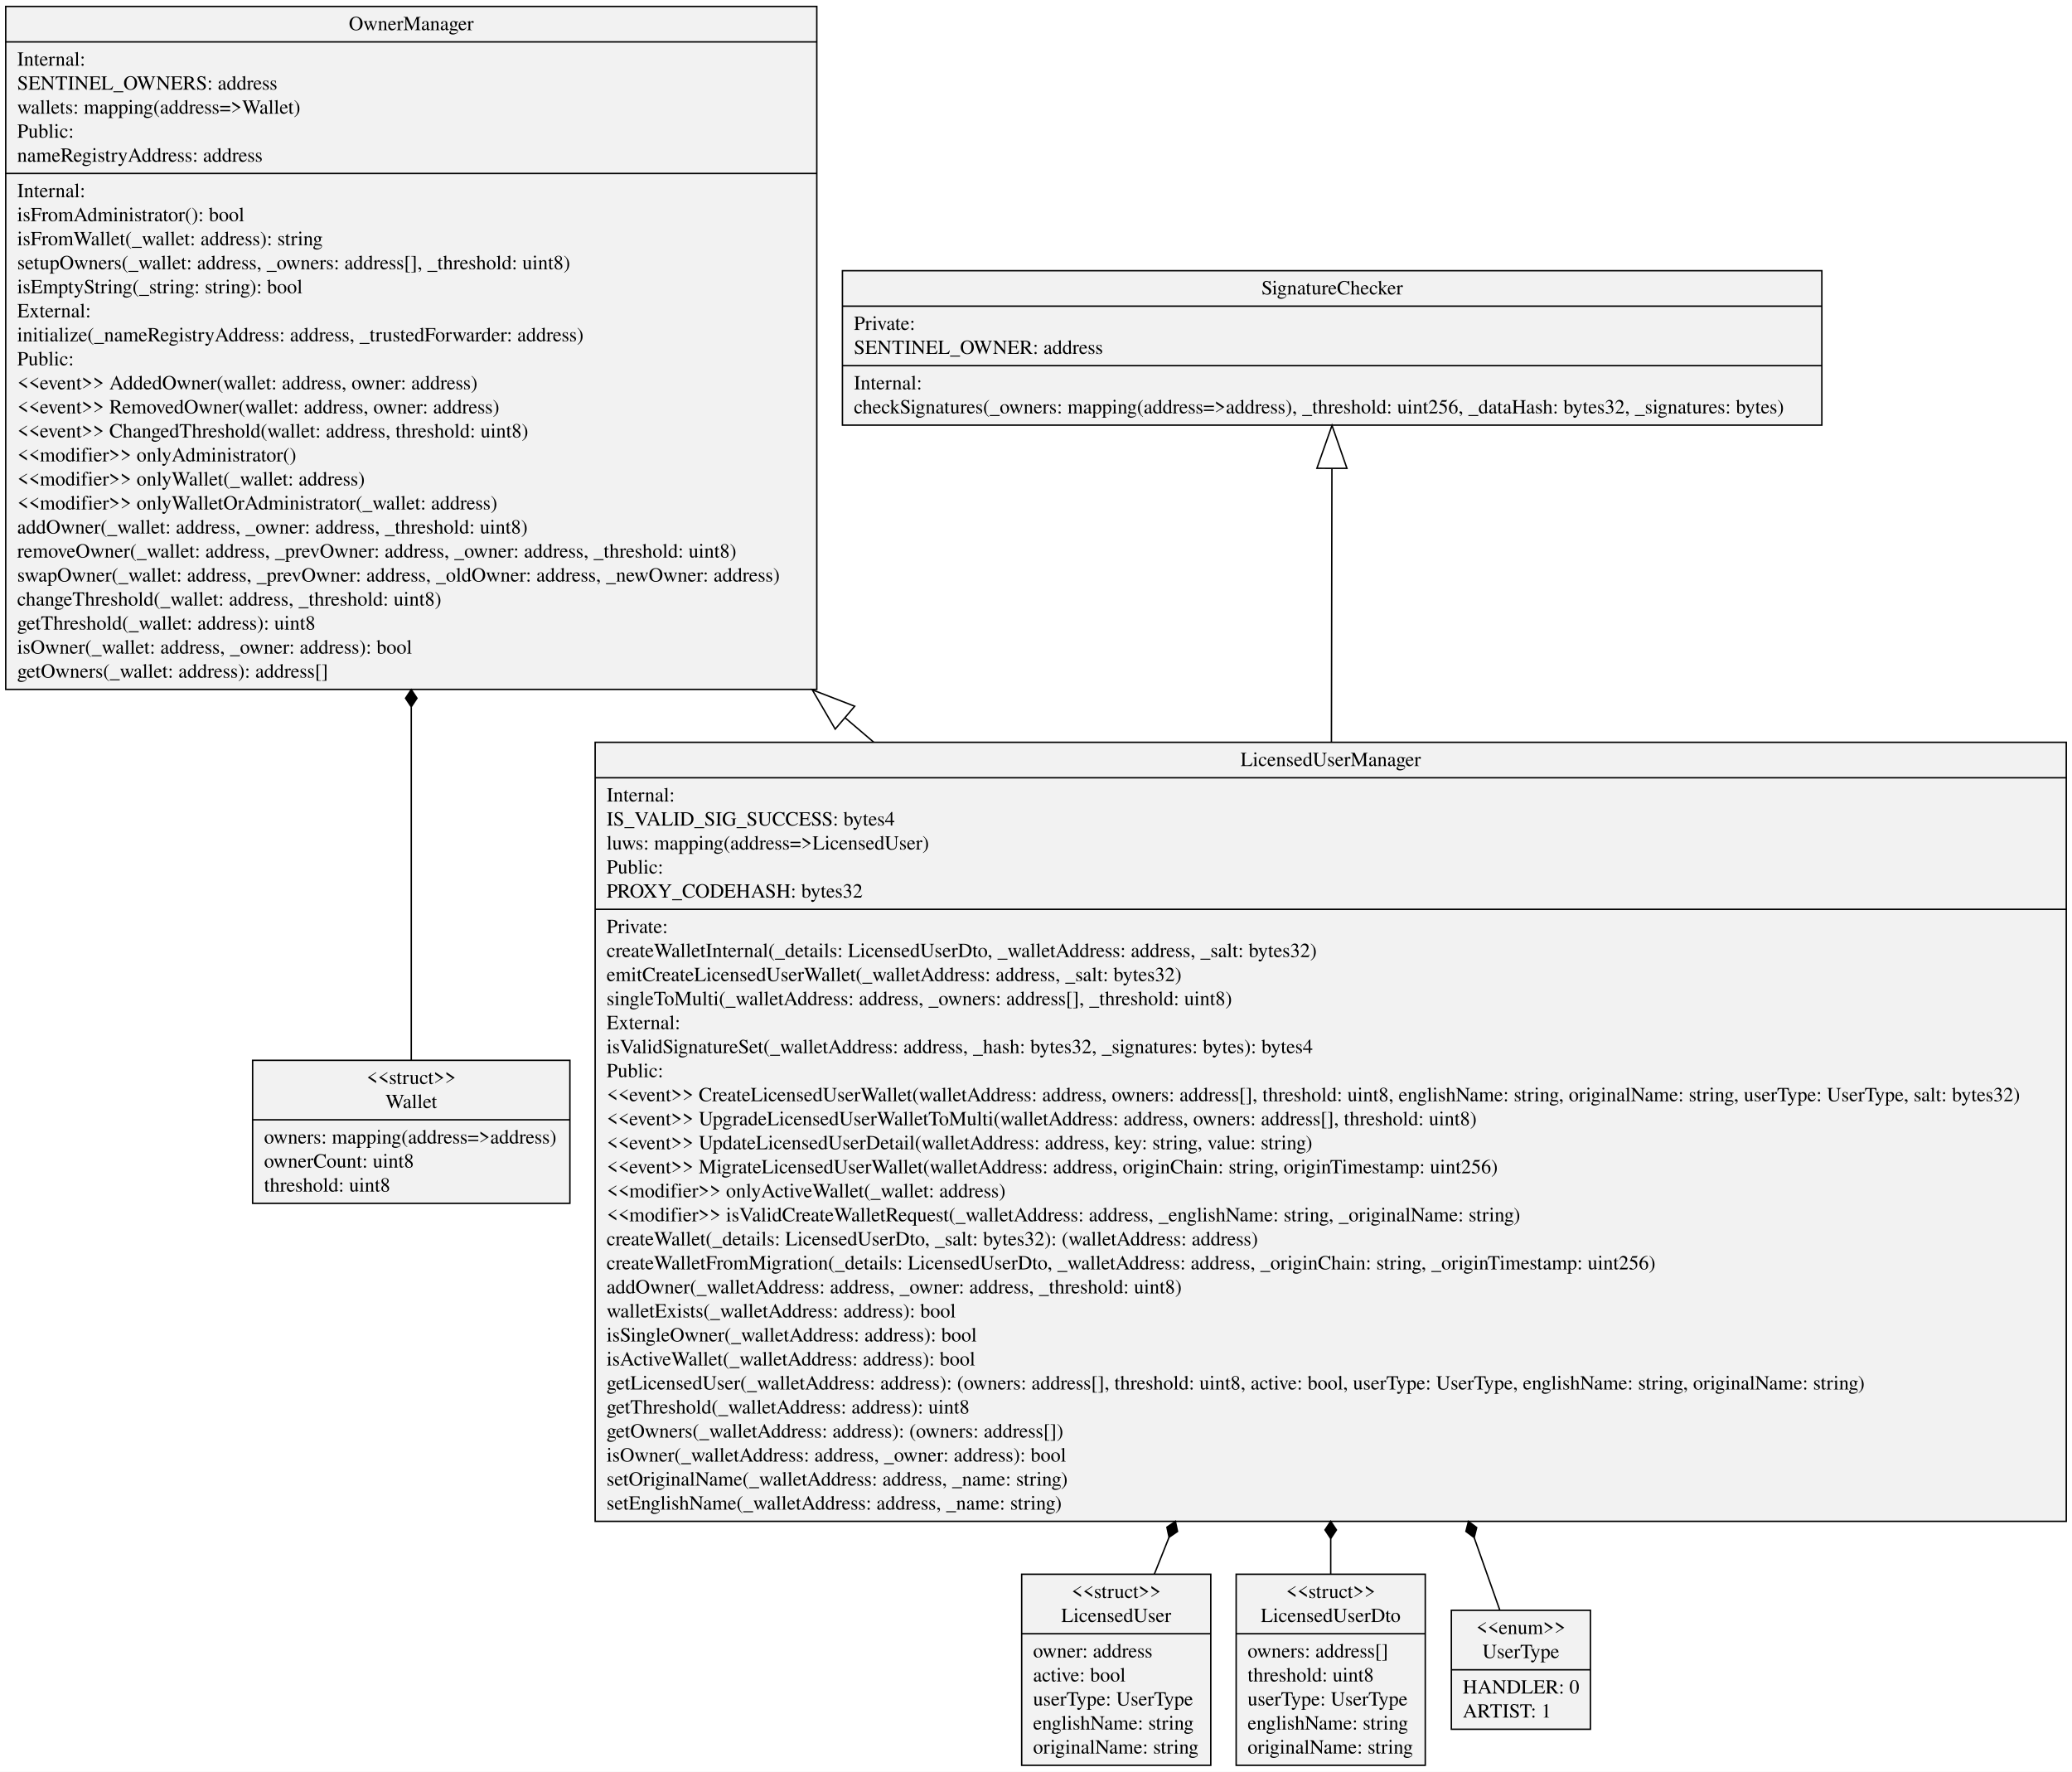
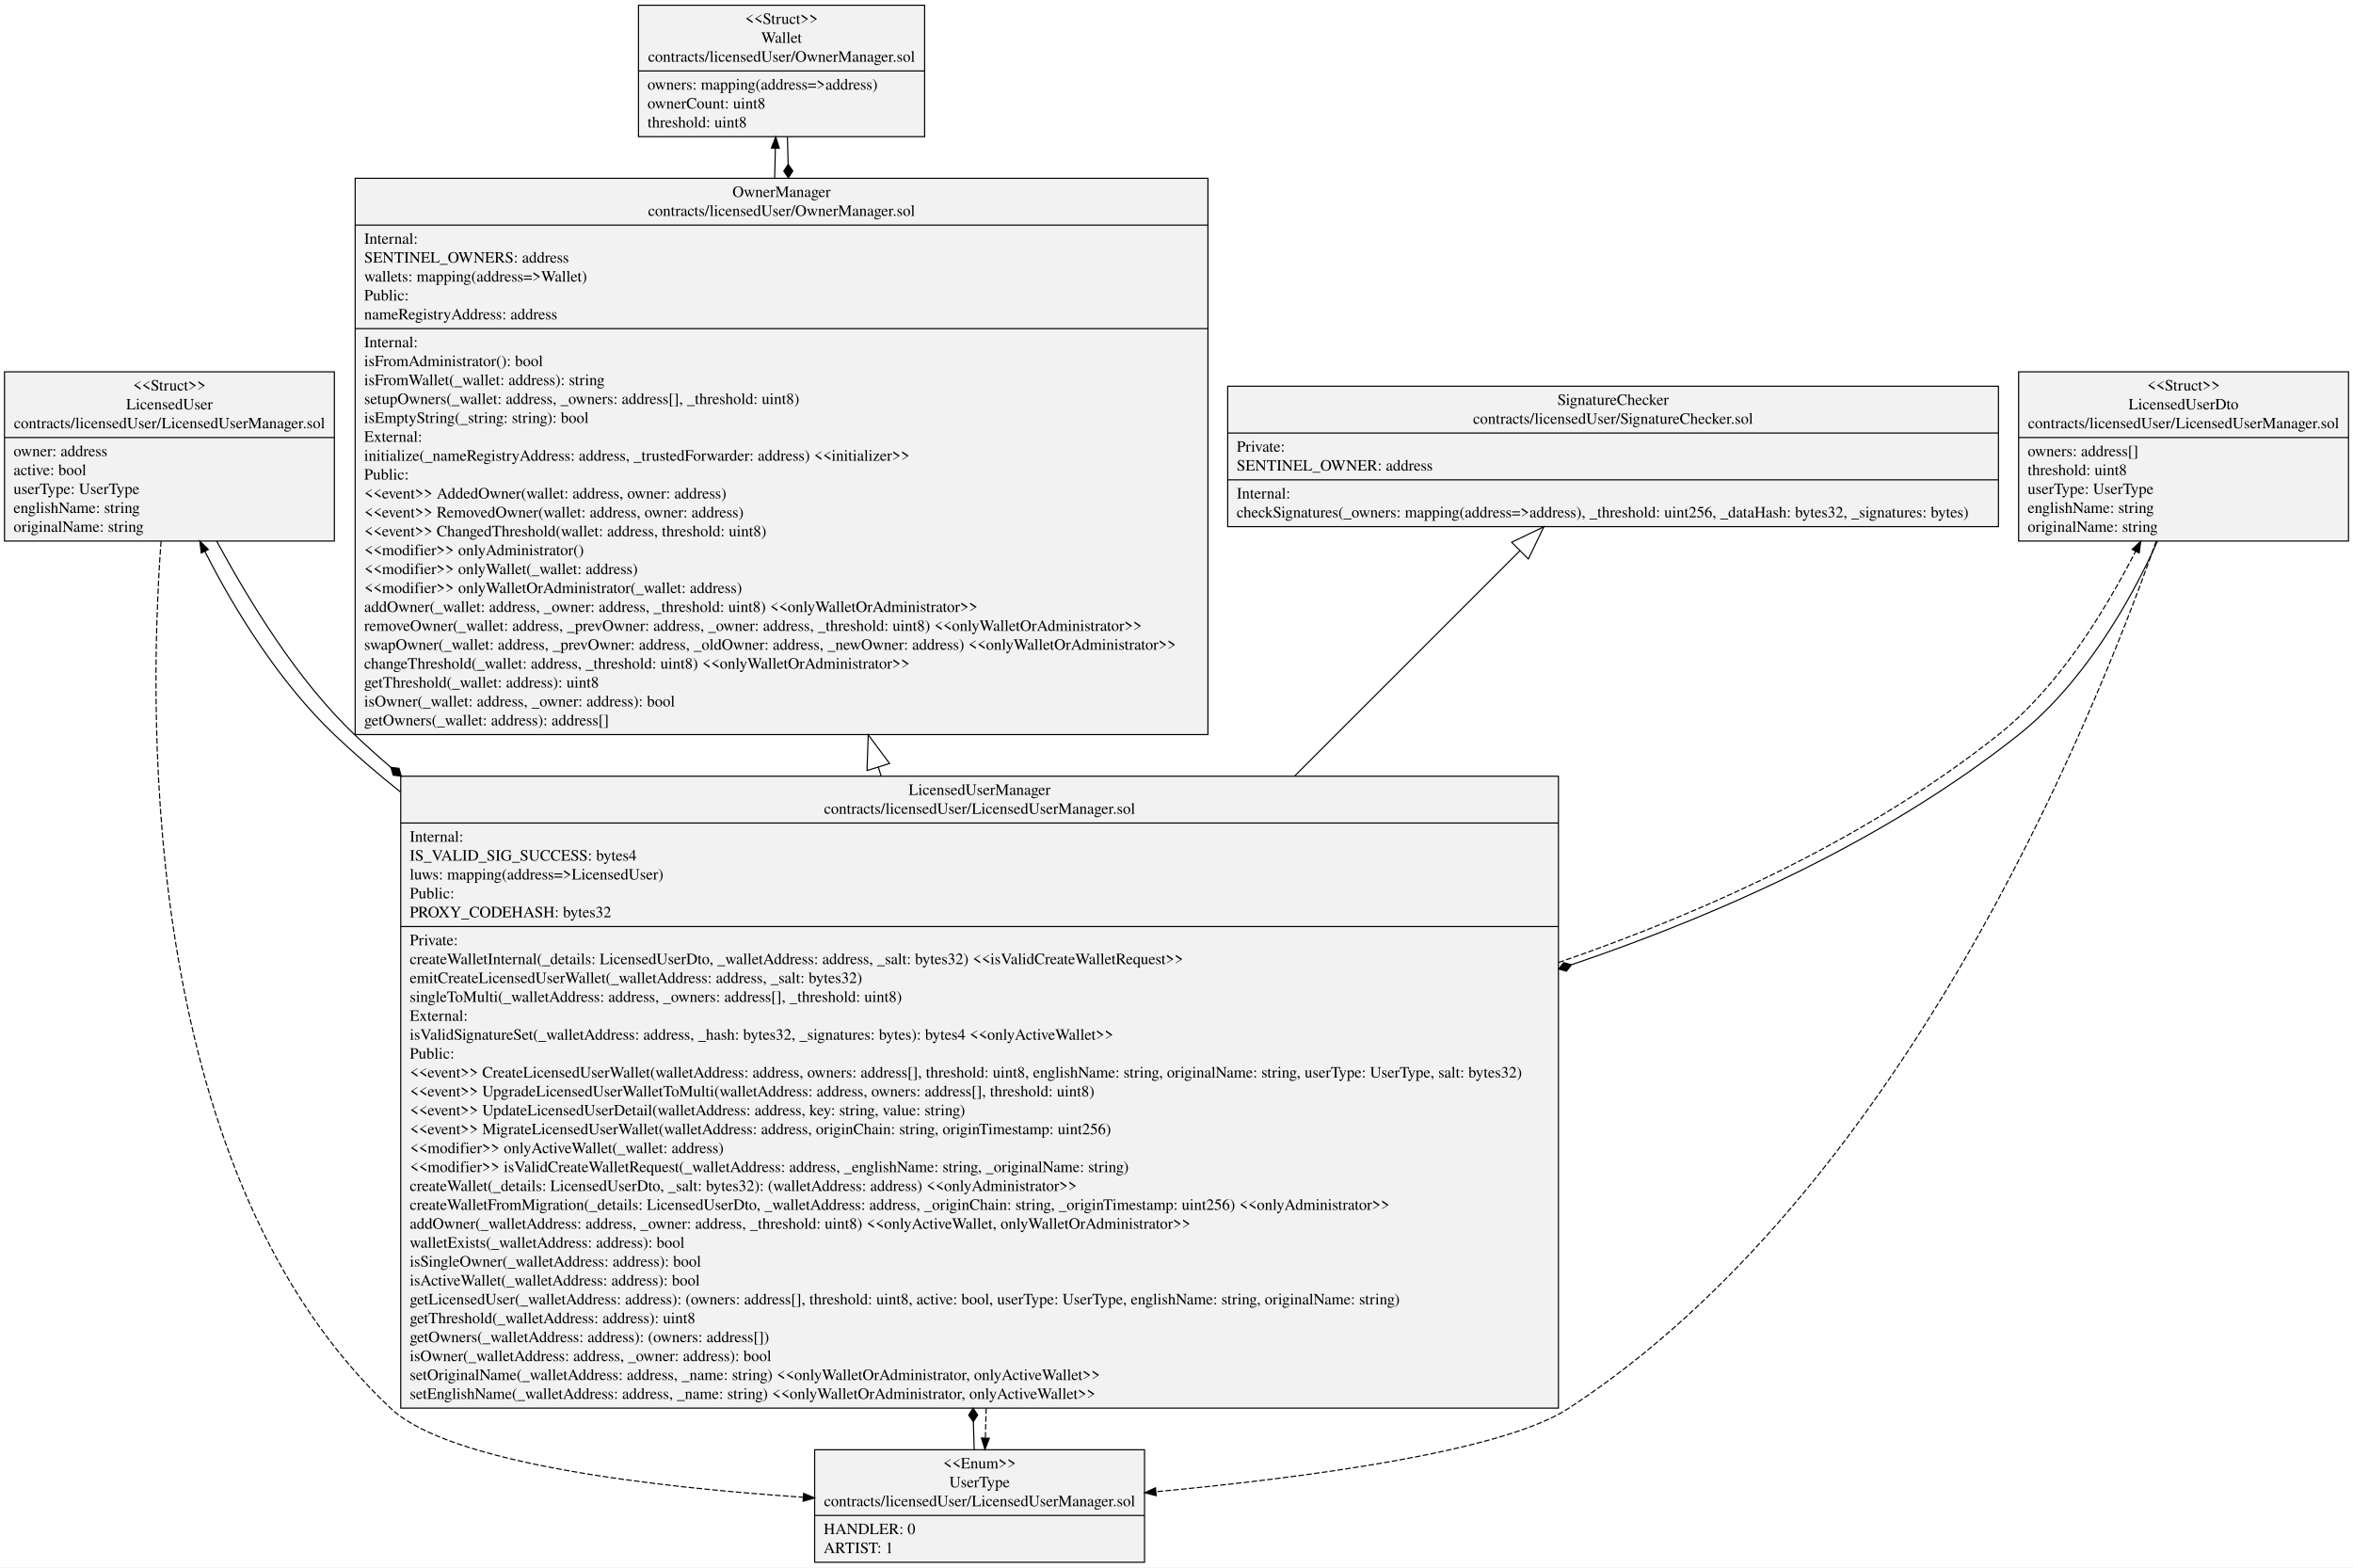
- <svg xmlns="http://www.w3.org/2000/svg" width="1449pt" height="1239pt" viewBox="0.00 0.00 1449.01 1239.00">
-   <g id="graph0" class="graph" transform="scale(1 1) rotate(0) translate(4 1235)">
-     <polygon fill="#ffffff" stroke="transparent" points="-4,4 -4,-1235 1445.011,-1235 1445.011,4 -4,4" />
+ <svg xmlns="http://www.w3.org/2000/svg" width="2091pt" height="1393pt" viewBox="0.00 0.00 2091.17 1392.80">
+   <g id="graph0" class="graph" transform="scale(1 1) rotate(0) translate(4 1388.8)">
+     <polygon fill="white" stroke="transparent" points="-4,4 -4,-1388.8 2087.17,-1388.8 2087.17,4 -4,4" />
    <g id="node1" class="node">
-       <polygon fill="#f2f2f2" stroke="#000000" points="412.202,-171.1 412.202,-715.9 1441.011,-715.9 1441.011,-171.1 412.202,-171.1" />
-       <text text-anchor="middle" x="926.607" y="-699.3" font-family="Times,serif" font-size="14.00" fill="#000000">LicensedUserManager</text>
-       <polyline fill="none" stroke="#000000" points="412.202,-691.1 1441.011,-691.1 " />
-       <text text-anchor="start" x="420.202" y="-674.5" font-family="Times,serif" font-size="14.00" fill="#000000">Internal:</text>
-       <text text-anchor="start" x="420.202" y="-657.7" font-family="Times,serif" font-size="14.00" fill="#000000">   IS_VALID_SIG_SUCCESS: bytes4</text>
-       <text text-anchor="start" x="420.202" y="-640.9" font-family="Times,serif" font-size="14.00" fill="#000000">   luws: mapping(address=&gt;LicensedUser)</text>
-       <text text-anchor="start" x="420.202" y="-624.1" font-family="Times,serif" font-size="14.00" fill="#000000">Public:</text>
-       <text text-anchor="start" x="420.202" y="-607.3" font-family="Times,serif" font-size="14.00" fill="#000000">   PROXY_CODEHASH: bytes32</text>
-       <polyline fill="none" stroke="#000000" points="412.202,-599.1 1441.011,-599.1 " />
-       <text text-anchor="start" x="420.202" y="-582.5" font-family="Times,serif" font-size="14.00" fill="#000000">Private:</text>
-       <text text-anchor="start" x="420.202" y="-565.7" font-family="Times,serif" font-size="14.00" fill="#000000">    createWalletInternal(_details: LicensedUserDto, _walletAddress: address, _salt: bytes32)</text>
-       <text text-anchor="start" x="420.202" y="-548.9" font-family="Times,serif" font-size="14.00" fill="#000000">    emitCreateLicensedUserWallet(_walletAddress: address, _salt: bytes32)</text>
-       <text text-anchor="start" x="420.202" y="-532.1" font-family="Times,serif" font-size="14.00" fill="#000000">    singleToMulti(_walletAddress: address, _owners: address[], _threshold: uint8)</text>
-       <text text-anchor="start" x="420.202" y="-515.3" font-family="Times,serif" font-size="14.00" fill="#000000">External:</text>
-       <text text-anchor="start" x="420.202" y="-498.5" font-family="Times,serif" font-size="14.00" fill="#000000">    isValidSignatureSet(_walletAddress: address, _hash: bytes32, _signatures: bytes): bytes4</text>
-       <text text-anchor="start" x="420.202" y="-481.7" font-family="Times,serif" font-size="14.00" fill="#000000">Public:</text>
-       <text text-anchor="start" x="420.202" y="-464.9" font-family="Times,serif" font-size="14.00" fill="#000000">    &lt;&lt;event&gt;&gt; CreateLicensedUserWallet(walletAddress: address, owners: address[], threshold: uint8, englishName: string, originalName: string, userType: UserType, salt: bytes32)</text>
-       <text text-anchor="start" x="420.202" y="-448.1" font-family="Times,serif" font-size="14.00" fill="#000000">    &lt;&lt;event&gt;&gt; UpgradeLicensedUserWalletToMulti(walletAddress: address, owners: address[], threshold: uint8)</text>
-       <text text-anchor="start" x="420.202" y="-431.3" font-family="Times,serif" font-size="14.00" fill="#000000">    &lt;&lt;event&gt;&gt; UpdateLicensedUserDetail(walletAddress: address, key: string, value: string)</text>
-       <text text-anchor="start" x="420.202" y="-414.5" font-family="Times,serif" font-size="14.00" fill="#000000">    &lt;&lt;event&gt;&gt; MigrateLicensedUserWallet(walletAddress: address, originChain: string, originTimestamp: uint256)</text>
-       <text text-anchor="start" x="420.202" y="-397.7" font-family="Times,serif" font-size="14.00" fill="#000000">    &lt;&lt;modifier&gt;&gt; onlyActiveWallet(_wallet: address)</text>
-       <text text-anchor="start" x="420.202" y="-380.9" font-family="Times,serif" font-size="14.00" fill="#000000">    &lt;&lt;modifier&gt;&gt; isValidCreateWalletRequest(_walletAddress: address, _englishName: string, _originalName: string)</text>
-       <text text-anchor="start" x="420.202" y="-364.1" font-family="Times,serif" font-size="14.00" fill="#000000">    createWallet(_details: LicensedUserDto, _salt: bytes32): (walletAddress: address)</text>
-       <text text-anchor="start" x="420.202" y="-347.3" font-family="Times,serif" font-size="14.00" fill="#000000">    createWalletFromMigration(_details: LicensedUserDto, _walletAddress: address, _originChain: string, _originTimestamp: uint256)</text>
-       <text text-anchor="start" x="420.202" y="-330.5" font-family="Times,serif" font-size="14.00" fill="#000000">    addOwner(_walletAddress: address, _owner: address, _threshold: uint8)</text>
-       <text text-anchor="start" x="420.202" y="-313.7" font-family="Times,serif" font-size="14.00" fill="#000000">    walletExists(_walletAddress: address): bool</text>
-       <text text-anchor="start" x="420.202" y="-296.9" font-family="Times,serif" font-size="14.00" fill="#000000">    isSingleOwner(_walletAddress: address): bool</text>
-       <text text-anchor="start" x="420.202" y="-280.1" font-family="Times,serif" font-size="14.00" fill="#000000">    isActiveWallet(_walletAddress: address): bool</text>
-       <text text-anchor="start" x="420.202" y="-263.3" font-family="Times,serif" font-size="14.00" fill="#000000">    getLicensedUser(_walletAddress: address): (owners: address[], threshold: uint8, active: bool, userType: UserType, englishName: string, originalName: string)</text>
-       <text text-anchor="start" x="420.202" y="-246.5" font-family="Times,serif" font-size="14.00" fill="#000000">    getThreshold(_walletAddress: address): uint8</text>
-       <text text-anchor="start" x="420.202" y="-229.7" font-family="Times,serif" font-size="14.00" fill="#000000">    getOwners(_walletAddress: address): (owners: address[])</text>
-       <text text-anchor="start" x="420.202" y="-212.9" font-family="Times,serif" font-size="14.00" fill="#000000">    isOwner(_walletAddress: address, _owner: address): bool</text>
-       <text text-anchor="start" x="420.202" y="-196.1" font-family="Times,serif" font-size="14.00" fill="#000000">    setOriginalName(_walletAddress: address, _name: string)</text>
-       <text text-anchor="start" x="420.202" y="-179.3" font-family="Times,serif" font-size="14.00" fill="#000000">    setEnglishName(_walletAddress: address, _name: string)</text>
+       <polygon fill="#f2f2f2" stroke="black" points="720,-0.5 720,-100.5 1013.17,-100.5 1013.17,-0.5 720,-0.5" />
+       <text text-anchor="middle" x="866.58" y="-83.9" font-family="Times,serif" font-size="14.00">&lt;&lt;Enum&gt;&gt;</text>
+       <text text-anchor="middle" x="866.58" y="-67.1" font-family="Times,serif" font-size="14.00">UserType</text>
+       <text text-anchor="middle" x="866.58" y="-50.3" font-family="Times,serif" font-size="14.00">contracts/licensedUser/LicensedUserManager.sol</text>
+       <polyline fill="none" stroke="black" points="720,-42.1 1013.17,-42.1 " />
+       <text text-anchor="start" x="728" y="-25.5" font-family="Times,serif" font-size="14.00">HANDLER: 0</text>
+       <text text-anchor="start" x="728" y="-8.7" font-family="Times,serif" font-size="14.00">ARTIST: 1</text>
+     </g>
+     <g id="node4" class="node">
+       <polygon fill="#f2f2f2" stroke="black" points="352.15,-137.5 352.15,-699.1 1381.02,-699.1 1381.02,-137.5 352.15,-137.5" />
+       <text text-anchor="middle" x="866.58" y="-682.5" font-family="Times,serif" font-size="14.00">LicensedUserManager</text>
+       <text text-anchor="middle" x="866.58" y="-665.7" font-family="Times,serif" font-size="14.00">contracts/licensedUser/LicensedUserManager.sol</text>
+       <polyline fill="none" stroke="black" points="352.15,-657.5 1381.02,-657.5 " />
+       <text text-anchor="start" x="360.15" y="-640.9" font-family="Times,serif" font-size="14.00">Internal:</text>
+       <text text-anchor="start" x="360.15" y="-624.1" font-family="Times,serif" font-size="14.00">   IS_VALID_SIG_SUCCESS: bytes4</text>
+       <text text-anchor="start" x="360.15" y="-607.3" font-family="Times,serif" font-size="14.00">   luws: mapping(address=&gt;LicensedUser)</text>
+       <text text-anchor="start" x="360.15" y="-590.5" font-family="Times,serif" font-size="14.00">Public:</text>
+       <text text-anchor="start" x="360.15" y="-573.7" font-family="Times,serif" font-size="14.00">   PROXY_CODEHASH: bytes32</text>
+       <polyline fill="none" stroke="black" points="352.15,-565.5 1381.02,-565.5 " />
+       <text text-anchor="start" x="360.15" y="-548.9" font-family="Times,serif" font-size="14.00">Private:</text>
+       <text text-anchor="start" x="360.15" y="-532.1" font-family="Times,serif" font-size="14.00">    createWalletInternal(_details: LicensedUserDto, _walletAddress: address, _salt: bytes32) &lt;&lt;isValidCreateWalletRequest&gt;&gt;</text>
+       <text text-anchor="start" x="360.15" y="-515.3" font-family="Times,serif" font-size="14.00">    emitCreateLicensedUserWallet(_walletAddress: address, _salt: bytes32)</text>
+       <text text-anchor="start" x="360.15" y="-498.5" font-family="Times,serif" font-size="14.00">    singleToMulti(_walletAddress: address, _owners: address[], _threshold: uint8)</text>
+       <text text-anchor="start" x="360.15" y="-481.7" font-family="Times,serif" font-size="14.00">External:</text>
+       <text text-anchor="start" x="360.15" y="-464.9" font-family="Times,serif" font-size="14.00">    isValidSignatureSet(_walletAddress: address, _hash: bytes32, _signatures: bytes): bytes4 &lt;&lt;onlyActiveWallet&gt;&gt;</text>
+       <text text-anchor="start" x="360.15" y="-448.1" font-family="Times,serif" font-size="14.00">Public:</text>
+       <text text-anchor="start" x="360.15" y="-431.3" font-family="Times,serif" font-size="14.00">    &lt;&lt;event&gt;&gt; CreateLicensedUserWallet(walletAddress: address, owners: address[], threshold: uint8, englishName: string, originalName: string, userType: UserType, salt: bytes32)</text>
+       <text text-anchor="start" x="360.15" y="-414.5" font-family="Times,serif" font-size="14.00">    &lt;&lt;event&gt;&gt; UpgradeLicensedUserWalletToMulti(walletAddress: address, owners: address[], threshold: uint8)</text>
+       <text text-anchor="start" x="360.15" y="-397.7" font-family="Times,serif" font-size="14.00">    &lt;&lt;event&gt;&gt; UpdateLicensedUserDetail(walletAddress: address, key: string, value: string)</text>
+       <text text-anchor="start" x="360.15" y="-380.9" font-family="Times,serif" font-size="14.00">    &lt;&lt;event&gt;&gt; MigrateLicensedUserWallet(walletAddress: address, originChain: string, originTimestamp: uint256)</text>
+       <text text-anchor="start" x="360.15" y="-364.1" font-family="Times,serif" font-size="14.00">    &lt;&lt;modifier&gt;&gt; onlyActiveWallet(_wallet: address)</text>
+       <text text-anchor="start" x="360.15" y="-347.3" font-family="Times,serif" font-size="14.00">    &lt;&lt;modifier&gt;&gt; isValidCreateWalletRequest(_walletAddress: address, _englishName: string, _originalName: string)</text>
+       <text text-anchor="start" x="360.15" y="-330.5" font-family="Times,serif" font-size="14.00">    createWallet(_details: LicensedUserDto, _salt: bytes32): (walletAddress: address) &lt;&lt;onlyAdministrator&gt;&gt;</text>
+       <text text-anchor="start" x="360.15" y="-313.7" font-family="Times,serif" font-size="14.00">    createWalletFromMigration(_details: LicensedUserDto, _walletAddress: address, _originChain: string, _originTimestamp: uint256) &lt;&lt;onlyAdministrator&gt;&gt;</text>
+       <text text-anchor="start" x="360.15" y="-296.9" font-family="Times,serif" font-size="14.00">    addOwner(_walletAddress: address, _owner: address, _threshold: uint8) &lt;&lt;onlyActiveWallet, onlyWalletOrAdministrator&gt;&gt;</text>
+       <text text-anchor="start" x="360.15" y="-280.1" font-family="Times,serif" font-size="14.00">    walletExists(_walletAddress: address): bool</text>
+       <text text-anchor="start" x="360.15" y="-263.3" font-family="Times,serif" font-size="14.00">    isSingleOwner(_walletAddress: address): bool</text>
+       <text text-anchor="start" x="360.15" y="-246.5" font-family="Times,serif" font-size="14.00">    isActiveWallet(_walletAddress: address): bool</text>
+       <text text-anchor="start" x="360.15" y="-229.7" font-family="Times,serif" font-size="14.00">    getLicensedUser(_walletAddress: address): (owners: address[], threshold: uint8, active: bool, userType: UserType, englishName: string, originalName: string)</text>
+       <text text-anchor="start" x="360.15" y="-212.9" font-family="Times,serif" font-size="14.00">    getThreshold(_walletAddress: address): uint8</text>
+       <text text-anchor="start" x="360.15" y="-196.1" font-family="Times,serif" font-size="14.00">    getOwners(_walletAddress: address): (owners: address[])</text>
+       <text text-anchor="start" x="360.15" y="-179.3" font-family="Times,serif" font-size="14.00">    isOwner(_walletAddress: address, _owner: address): bool</text>
+       <text text-anchor="start" x="360.15" y="-162.5" font-family="Times,serif" font-size="14.00">    setOriginalName(_walletAddress: address, _name: string) &lt;&lt;onlyWalletOrAdministrator, onlyActiveWallet&gt;&gt;</text>
+       <text text-anchor="start" x="360.15" y="-145.7" font-family="Times,serif" font-size="14.00">    setEnglishName(_walletAddress: address, _name: string) &lt;&lt;onlyWalletOrAdministrator, onlyActiveWallet&gt;&gt;</text>
+     </g>
+     <g id="edge3" class="edge">
+       <path fill="none" stroke="black" d="M861.8,-100.83C861.52,-108.34 861.27,-116.51 861.04,-125.2" />
+       <polygon fill="black" stroke="black" points="861.04,-125.35 864.9,-131.44 860.76,-137.35 856.9,-131.26 861.04,-125.35" />
+     </g>
+     <g id="node2" class="node">
+       <polygon fill="#f2f2f2" stroke="black" points="0,-908.1 0,-1058.5 293.17,-1058.5 293.17,-908.1 0,-908.1" />
+       <text text-anchor="middle" x="146.58" y="-1041.9" font-family="Times,serif" font-size="14.00">&lt;&lt;Struct&gt;&gt;</text>
+       <text text-anchor="middle" x="146.58" y="-1025.1" font-family="Times,serif" font-size="14.00">LicensedUser</text>
+       <text text-anchor="middle" x="146.58" y="-1008.3" font-family="Times,serif" font-size="14.00">contracts/licensedUser/LicensedUserManager.sol</text>
+       <polyline fill="none" stroke="black" points="0,-1000.1 293.17,-1000.1 " />
+       <text text-anchor="start" x="8" y="-983.5" font-family="Times,serif" font-size="14.00">owner: address</text>
+       <text text-anchor="start" x="8" y="-966.7" font-family="Times,serif" font-size="14.00">active: bool</text>
+       <text text-anchor="start" x="8" y="-949.9" font-family="Times,serif" font-size="14.00">userType: UserType</text>
+       <text text-anchor="start" x="8" y="-933.1" font-family="Times,serif" font-size="14.00">englishName: string</text>
+       <text text-anchor="start" x="8" y="-916.3" font-family="Times,serif" font-size="14.00">originalName: string</text>
+     </g>
+     <g id="edge1" class="edge">
+       <path fill="none" stroke="black" stroke-dasharray="5,2" d="M139.12,-907.89C127.04,-742.49 123.61,-342.73 343.58,-137 395.54,-88.41 575.54,-67.33 709.95,-58.25" />
+       <polygon fill="black" stroke="black" points="710.21,-61.74 719.96,-57.59 709.75,-54.75 710.21,-61.74" />
+     </g>
+     <g id="edge4" class="edge">
+       <path fill="none" stroke="black" d="M188.55,-908.01C217.39,-855.11 259.56,-784.95 311.58,-735.6 321.85,-725.87 332.46,-716.33 343.37,-706.98" />
+       <polygon fill="black" stroke="black" points="343.44,-706.92 345.44,-700 352.61,-699.18 350.61,-706.11 343.44,-706.92" />
+     </g>
+     <g id="node3" class="node">
+       <polygon fill="#f2f2f2" stroke="black" points="1790,-908.1 1790,-1058.5 2083.17,-1058.5 2083.17,-908.1 1790,-908.1" />
+       <text text-anchor="middle" x="1936.58" y="-1041.9" font-family="Times,serif" font-size="14.00">&lt;&lt;Struct&gt;&gt;</text>
+       <text text-anchor="middle" x="1936.58" y="-1025.1" font-family="Times,serif" font-size="14.00">LicensedUserDto</text>
+       <text text-anchor="middle" x="1936.58" y="-1008.3" font-family="Times,serif" font-size="14.00">contracts/licensedUser/LicensedUserManager.sol</text>
+       <polyline fill="none" stroke="black" points="1790,-1000.1 2083.17,-1000.1 " />
+       <text text-anchor="start" x="1798" y="-983.5" font-family="Times,serif" font-size="14.00">owners: address[]</text>
+       <text text-anchor="start" x="1798" y="-966.7" font-family="Times,serif" font-size="14.00">threshold: uint8</text>
+       <text text-anchor="start" x="1798" y="-949.9" font-family="Times,serif" font-size="14.00">userType: UserType</text>
+       <text text-anchor="start" x="1798" y="-933.1" font-family="Times,serif" font-size="14.00">englishName: string</text>
+       <text text-anchor="start" x="1798" y="-916.3" font-family="Times,serif" font-size="14.00">originalName: string</text>
+     </g>
+     <g id="edge2" class="edge">
+       <path fill="none" stroke="black" stroke-dasharray="5,2" d="M1912.24,-907.93C1852.89,-739.45 1683.66,-328.46 1389.58,-137 1330.55,-98.56 1155,-75.52 1023.45,-63.2" />
+       <polygon fill="black" stroke="black" points="1023.54,-59.7 1013.26,-62.26 1022.9,-66.67 1023.54,-59.7" />
+     </g>
+     <g id="edge5" class="edge">
+       <path fill="none" stroke="black" d="M1913.37,-907.98C1888.99,-853.31 1846.78,-780.92 1789.58,-735.6 1674.62,-644.51 1531.68,-578.75 1392.9,-531.65" />
+       <polygon fill="black" stroke="black" points="1392.58,-531.54 1385.62,-533.42 1381.2,-527.72 1388.16,-525.84 1392.58,-531.54" />
+     </g>
+     <g id="edge8" class="edge">
+       <path fill="none" stroke="black" stroke-dasharray="5,2" d="M872.41,-137.35C872.21,-128.01 871.98,-119.15 871.72,-110.92" />
+       <polygon fill="black" stroke="black" points="875.22,-110.71 871.37,-100.83 868.22,-110.95 875.22,-110.71" />
+     </g>
+     <g id="edge9" class="edge">
+       <path fill="none" stroke="black" d="M351.97,-685.04C331.59,-701.26 312.01,-718.12 293.58,-735.6 244.51,-782.15 204.2,-847.23 178.13,-898.86" />
+       <polygon fill="black" stroke="black" points="174.9,-897.49 173.59,-908.01 181.17,-900.61 174.9,-897.49" />
+     </g>
+     <g id="edge10" class="edge">
+       <path fill="none" stroke="black" stroke-dasharray="5,2" d="M1381.16,-533.55C1517.5,-580.52 1658.15,-645.73 1771.58,-735.6 1825.65,-778.44 1866.33,-845.47 1893.92,-898.86" />
+       <polygon fill="black" stroke="black" points="1890.91,-900.67 1898.58,-907.98 1897.15,-897.48 1890.91,-900.67" />
+     </g>
+     <g id="node6" class="node">
+       <polygon fill="#f2f2f2" stroke="black" points="311.64,-736.1 311.64,-1230.5 1069.53,-1230.5 1069.53,-736.1 311.64,-736.1" />
+       <text text-anchor="middle" x="690.58" y="-1213.9" font-family="Times,serif" font-size="14.00">OwnerManager</text>
+       <text text-anchor="middle" x="690.58" y="-1197.1" font-family="Times,serif" font-size="14.00">contracts/licensedUser/OwnerManager.sol</text>
+       <polyline fill="none" stroke="black" points="311.64,-1188.9 1069.53,-1188.9 " />
+       <text text-anchor="start" x="319.64" y="-1172.3" font-family="Times,serif" font-size="14.00">Internal:</text>
+       <text text-anchor="start" x="319.64" y="-1155.5" font-family="Times,serif" font-size="14.00">   SENTINEL_OWNERS: address</text>
+       <text text-anchor="start" x="319.64" y="-1138.7" font-family="Times,serif" font-size="14.00">   wallets: mapping(address=&gt;Wallet)</text>
+       <text text-anchor="start" x="319.64" y="-1121.9" font-family="Times,serif" font-size="14.00">Public:</text>
+       <text text-anchor="start" x="319.64" y="-1105.1" font-family="Times,serif" font-size="14.00">   nameRegistryAddress: address</text>
+       <polyline fill="none" stroke="black" points="311.64,-1096.9 1069.53,-1096.9 " />
+       <text text-anchor="start" x="319.64" y="-1080.3" font-family="Times,serif" font-size="14.00">Internal:</text>
+       <text text-anchor="start" x="319.64" y="-1063.5" font-family="Times,serif" font-size="14.00">    isFromAdministrator(): bool</text>
+       <text text-anchor="start" x="319.64" y="-1046.7" font-family="Times,serif" font-size="14.00">    isFromWallet(_wallet: address): string</text>
+       <text text-anchor="start" x="319.64" y="-1029.9" font-family="Times,serif" font-size="14.00">    setupOwners(_wallet: address, _owners: address[], _threshold: uint8)</text>
+       <text text-anchor="start" x="319.64" y="-1013.1" font-family="Times,serif" font-size="14.00">    isEmptyString(_string: string): bool</text>
+       <text text-anchor="start" x="319.64" y="-996.3" font-family="Times,serif" font-size="14.00">External:</text>
+       <text text-anchor="start" x="319.64" y="-979.5" font-family="Times,serif" font-size="14.00">    initialize(_nameRegistryAddress: address, _trustedForwarder: address) &lt;&lt;initializer&gt;&gt;</text>
+       <text text-anchor="start" x="319.64" y="-962.7" font-family="Times,serif" font-size="14.00">Public:</text>
+       <text text-anchor="start" x="319.64" y="-945.9" font-family="Times,serif" font-size="14.00">    &lt;&lt;event&gt;&gt; AddedOwner(wallet: address, owner: address)</text>
+       <text text-anchor="start" x="319.64" y="-929.1" font-family="Times,serif" font-size="14.00">    &lt;&lt;event&gt;&gt; RemovedOwner(wallet: address, owner: address)</text>
+       <text text-anchor="start" x="319.64" y="-912.3" font-family="Times,serif" font-size="14.00">    &lt;&lt;event&gt;&gt; ChangedThreshold(wallet: address, threshold: uint8)</text>
+       <text text-anchor="start" x="319.64" y="-895.5" font-family="Times,serif" font-size="14.00">    &lt;&lt;modifier&gt;&gt; onlyAdministrator()</text>
+       <text text-anchor="start" x="319.64" y="-878.7" font-family="Times,serif" font-size="14.00">    &lt;&lt;modifier&gt;&gt; onlyWallet(_wallet: address)</text>
+       <text text-anchor="start" x="319.64" y="-861.9" font-family="Times,serif" font-size="14.00">    &lt;&lt;modifier&gt;&gt; onlyWalletOrAdministrator(_wallet: address)</text>
+       <text text-anchor="start" x="319.64" y="-845.1" font-family="Times,serif" font-size="14.00">    addOwner(_wallet: address, _owner: address, _threshold: uint8) &lt;&lt;onlyWalletOrAdministrator&gt;&gt;</text>
+       <text text-anchor="start" x="319.64" y="-828.3" font-family="Times,serif" font-size="14.00">    removeOwner(_wallet: address, _prevOwner: address, _owner: address, _threshold: uint8) &lt;&lt;onlyWalletOrAdministrator&gt;&gt;</text>
+       <text text-anchor="start" x="319.64" y="-811.5" font-family="Times,serif" font-size="14.00">    swapOwner(_wallet: address, _prevOwner: address, _oldOwner: address, _newOwner: address) &lt;&lt;onlyWalletOrAdministrator&gt;&gt;</text>
+       <text text-anchor="start" x="319.64" y="-794.7" font-family="Times,serif" font-size="14.00">    changeThreshold(_wallet: address, _threshold: uint8) &lt;&lt;onlyWalletOrAdministrator&gt;&gt;</text>
+       <text text-anchor="start" x="319.64" y="-777.9" font-family="Times,serif" font-size="14.00">    getThreshold(_wallet: address): uint8</text>
+       <text text-anchor="start" x="319.64" y="-761.1" font-family="Times,serif" font-size="14.00">    isOwner(_wallet: address, _owner: address): bool</text>
+       <text text-anchor="start" x="319.64" y="-744.3" font-family="Times,serif" font-size="14.00">    getOwners(_wallet: address): address[]</text>
+     </g>
+     <g id="edge7" class="edge">
+       <path fill="none" stroke="black" d="M779.1,-699.15C778.26,-701.84 777.42,-704.52 776.58,-707.21" />
+       <polygon fill="none" stroke="black" points="766.54,-704.15 767.61,-735.91 786.58,-710.41 766.54,-704.15" />
+     </g>
+     <g id="node7" class="node">
+       <polygon fill="#f2f2f2" stroke="black" points="1087.09,-920.9 1087.09,-1045.7 1772.08,-1045.7 1772.08,-920.9 1087.09,-920.9" />
+       <text text-anchor="middle" x="1429.58" y="-1029.1" font-family="Times,serif" font-size="14.00">SignatureChecker</text>
+       <text text-anchor="middle" x="1429.58" y="-1012.3" font-family="Times,serif" font-size="14.00">contracts/licensedUser/SignatureChecker.sol</text>
+       <polyline fill="none" stroke="black" points="1087.09,-1004.1 1772.08,-1004.1 " />
+       <text text-anchor="start" x="1095.09" y="-987.5" font-family="Times,serif" font-size="14.00">Private:</text>
+       <text text-anchor="start" x="1095.09" y="-970.7" font-family="Times,serif" font-size="14.00">   SENTINEL_OWNER: address</text>
+       <polyline fill="none" stroke="black" points="1087.09,-962.5 1772.08,-962.5 " />
+       <text text-anchor="start" x="1095.09" y="-945.9" font-family="Times,serif" font-size="14.00">Internal:</text>
+       <text text-anchor="start" x="1095.09" y="-929.1" font-family="Times,serif" font-size="14.00">    checkSignatures(_owners: mapping(address=&gt;address), _threshold: uint256, _dataHash: bytes32, _signatures: bytes)</text>
+     </g>
+     <g id="edge6" class="edge">
+       <path fill="none" stroke="black" d="M1146.44,-699.15C1219.64,-772.36 1293,-845.72 1346.7,-899.42" />
+       <polygon fill="none" stroke="black" points="1339.45,-907.02 1368.09,-920.81 1354.3,-892.17 1339.45,-907.02" />
    </g>
    <g id="node5" class="node">
-       <polygon fill="#f2f2f2" stroke="#000000" points="0,-752.9 0,-1230.5 567.214,-1230.5 567.214,-752.9 0,-752.9" />
-       <text text-anchor="middle" x="283.607" y="-1213.9" font-family="Times,serif" font-size="14.00" fill="#000000">OwnerManager</text>
-       <polyline fill="none" stroke="#000000" points="0,-1205.7 567.214,-1205.7 " />
-       <text text-anchor="start" x="8" y="-1189.1" font-family="Times,serif" font-size="14.00" fill="#000000">Internal:</text>
-       <text text-anchor="start" x="8" y="-1172.3" font-family="Times,serif" font-size="14.00" fill="#000000">   SENTINEL_OWNERS: address</text>
-       <text text-anchor="start" x="8" y="-1155.5" font-family="Times,serif" font-size="14.00" fill="#000000">   wallets: mapping(address=&gt;Wallet)</text>
-       <text text-anchor="start" x="8" y="-1138.7" font-family="Times,serif" font-size="14.00" fill="#000000">Public:</text>
-       <text text-anchor="start" x="8" y="-1121.9" font-family="Times,serif" font-size="14.00" fill="#000000">   nameRegistryAddress: address</text>
-       <polyline fill="none" stroke="#000000" points="0,-1113.7 567.214,-1113.7 " />
-       <text text-anchor="start" x="8" y="-1097.1" font-family="Times,serif" font-size="14.00" fill="#000000">Internal:</text>
-       <text text-anchor="start" x="8" y="-1080.3" font-family="Times,serif" font-size="14.00" fill="#000000">    isFromAdministrator(): bool</text>
-       <text text-anchor="start" x="8" y="-1063.5" font-family="Times,serif" font-size="14.00" fill="#000000">    isFromWallet(_wallet: address): string</text>
-       <text text-anchor="start" x="8" y="-1046.7" font-family="Times,serif" font-size="14.00" fill="#000000">    setupOwners(_wallet: address, _owners: address[], _threshold: uint8)</text>
-       <text text-anchor="start" x="8" y="-1029.9" font-family="Times,serif" font-size="14.00" fill="#000000">    isEmptyString(_string: string): bool</text>
-       <text text-anchor="start" x="8" y="-1013.1" font-family="Times,serif" font-size="14.00" fill="#000000">External:</text>
-       <text text-anchor="start" x="8" y="-996.3" font-family="Times,serif" font-size="14.00" fill="#000000">    initialize(_nameRegistryAddress: address, _trustedForwarder: address)</text>
-       <text text-anchor="start" x="8" y="-979.5" font-family="Times,serif" font-size="14.00" fill="#000000">Public:</text>
-       <text text-anchor="start" x="8" y="-962.7" font-family="Times,serif" font-size="14.00" fill="#000000">    &lt;&lt;event&gt;&gt; AddedOwner(wallet: address, owner: address)</text>
-       <text text-anchor="start" x="8" y="-945.9" font-family="Times,serif" font-size="14.00" fill="#000000">    &lt;&lt;event&gt;&gt; RemovedOwner(wallet: address, owner: address)</text>
-       <text text-anchor="start" x="8" y="-929.1" font-family="Times,serif" font-size="14.00" fill="#000000">    &lt;&lt;event&gt;&gt; ChangedThreshold(wallet: address, threshold: uint8)</text>
-       <text text-anchor="start" x="8" y="-912.3" font-family="Times,serif" font-size="14.00" fill="#000000">    &lt;&lt;modifier&gt;&gt; onlyAdministrator()</text>
-       <text text-anchor="start" x="8" y="-895.5" font-family="Times,serif" font-size="14.00" fill="#000000">    &lt;&lt;modifier&gt;&gt; onlyWallet(_wallet: address)</text>
-       <text text-anchor="start" x="8" y="-878.7" font-family="Times,serif" font-size="14.00" fill="#000000">    &lt;&lt;modifier&gt;&gt; onlyWalletOrAdministrator(_wallet: address)</text>
-       <text text-anchor="start" x="8" y="-861.9" font-family="Times,serif" font-size="14.00" fill="#000000">    addOwner(_wallet: address, _owner: address, _threshold: uint8)</text>
-       <text text-anchor="start" x="8" y="-845.1" font-family="Times,serif" font-size="14.00" fill="#000000">    removeOwner(_wallet: address, _prevOwner: address, _owner: address, _threshold: uint8)</text>
-       <text text-anchor="start" x="8" y="-828.3" font-family="Times,serif" font-size="14.00" fill="#000000">    swapOwner(_wallet: address, _prevOwner: address, _oldOwner: address, _newOwner: address)</text>
-       <text text-anchor="start" x="8" y="-811.5" font-family="Times,serif" font-size="14.00" fill="#000000">    changeThreshold(_wallet: address, _threshold: uint8)</text>
-       <text text-anchor="start" x="8" y="-794.7" font-family="Times,serif" font-size="14.00" fill="#000000">    getThreshold(_wallet: address): uint8</text>
-       <text text-anchor="start" x="8" y="-777.9" font-family="Times,serif" font-size="14.00" fill="#000000">    isOwner(_wallet: address, _owner: address): bool</text>
-       <text text-anchor="start" x="8" y="-761.1" font-family="Times,serif" font-size="14.00" fill="#000000">    getOwners(_wallet: address): address[]</text>
+       <polygon fill="#f2f2f2" stroke="black" points="563.43,-1267.5 563.43,-1384.3 817.74,-1384.3 817.74,-1267.5 563.43,-1267.5" />
+       <text text-anchor="middle" x="690.58" y="-1367.7" font-family="Times,serif" font-size="14.00">&lt;&lt;Struct&gt;&gt;</text>
+       <text text-anchor="middle" x="690.58" y="-1350.9" font-family="Times,serif" font-size="14.00">Wallet</text>
+       <text text-anchor="middle" x="690.58" y="-1334.1" font-family="Times,serif" font-size="14.00">contracts/licensedUser/OwnerManager.sol</text>
+       <polyline fill="none" stroke="black" points="563.43,-1325.9 817.74,-1325.9 " />
+       <text text-anchor="start" x="571.43" y="-1309.3" font-family="Times,serif" font-size="14.00">owners: mapping(address=&gt;address)</text>
+       <text text-anchor="start" x="571.43" y="-1292.5" font-family="Times,serif" font-size="14.00">ownerCount: uint8</text>
+       <text text-anchor="start" x="571.43" y="-1275.7" font-family="Times,serif" font-size="14.00">threshold: uint8</text>
    </g>
-     <g id="edge6" class="edge">
-       <path fill="none" stroke="#000000" d="M606.991,-715.994C600.38,-721.63 593.769,-727.266 587.168,-732.894" />
-       <polygon fill="none" stroke="#000000" points="580.084,-725.136 564.067,-752.589 593.708,-741.116 580.084,-725.136" />
+     <g id="edge11" class="edge">
+       <path fill="none" stroke="black" d="M695.8,-1267.29C696.04,-1259.74 696.26,-1251.67 696.45,-1243.18" />
+       <polygon fill="black" stroke="black" points="696.45,-1242.93 692.57,-1236.85 696.69,-1230.93 700.57,-1237.01 696.45,-1242.93" />
    </g>
-     <g id="node7" class="node">
-       <polygon fill="#f2f2f2" stroke="#000000" points="585.135,-937.7 585.135,-1045.7 1270.079,-1045.7 1270.079,-937.7 585.135,-937.7" />
-       <text text-anchor="middle" x="927.607" y="-1029.1" font-family="Times,serif" font-size="14.00" fill="#000000">SignatureChecker</text>
-       <polyline fill="none" stroke="#000000" points="585.135,-1020.9 1270.079,-1020.9 " />
-       <text text-anchor="start" x="593.135" y="-1004.3" font-family="Times,serif" font-size="14.00" fill="#000000">Private:</text>
-       <text text-anchor="start" x="593.135" y="-987.5" font-family="Times,serif" font-size="14.00" fill="#000000">   SENTINEL_OWNER: address</text>
-       <polyline fill="none" stroke="#000000" points="585.135,-979.3 1270.079,-979.3 " />
-       <text text-anchor="start" x="593.135" y="-962.7" font-family="Times,serif" font-size="14.00" fill="#000000">Internal:</text>
-       <text text-anchor="start" x="593.135" y="-945.9" font-family="Times,serif" font-size="14.00" fill="#000000">    checkSignatures(_owners: mapping(address=&gt;address), _threshold: uint256, _dataHash: bytes32, _signatures: bytes)</text>
-     </g>
-     <g id="edge5" class="edge">
-       <path fill="none" stroke="#000000" d="M927.104,-715.994C927.231,-785.593 927.358,-855.33 927.453,-907.255" />
-       <polygon fill="none" stroke="#000000" points="916.953,-907.517 927.508,-937.498 937.953,-907.479 916.953,-907.517" />
-     </g>
-     <g id="node2" class="node">
-       <polygon fill="#f2f2f2" stroke="#000000" points="710.482,-.5 710.482,-134.1 842.732,-134.1 842.732,-.5 710.482,-.5" />
-       <text text-anchor="middle" x="776.607" y="-117.5" font-family="Times,serif" font-size="14.00" fill="#000000">&lt;&lt;struct&gt;&gt;</text>
-       <text text-anchor="middle" x="776.607" y="-100.7" font-family="Times,serif" font-size="14.00" fill="#000000">LicensedUser</text>
-       <polyline fill="none" stroke="#000000" points="710.482,-92.5 842.732,-92.5 " />
-       <text text-anchor="start" x="718.482" y="-75.9" font-family="Times,serif" font-size="14.00" fill="#000000">owner: address</text>
-       <text text-anchor="start" x="718.482" y="-59.1" font-family="Times,serif" font-size="14.00" fill="#000000">active: bool</text>
-       <text text-anchor="start" x="718.482" y="-42.3" font-family="Times,serif" font-size="14.00" fill="#000000">userType: UserType</text>
-       <text text-anchor="start" x="718.482" y="-25.5" font-family="Times,serif" font-size="14.00" fill="#000000">englishName: string</text>
-       <text text-anchor="start" x="718.482" y="-8.7" font-family="Times,serif" font-size="14.00" fill="#000000">originalName: string</text>
-     </g>
-     <g id="edge1" class="edge">
-       <path fill="none" stroke="#000000" d="M803.251,-134.124C806.483,-142.229 809.924,-150.859 813.524,-159.888" />
-       <polygon fill="#000000" stroke="#000000" points="813.547,-159.946 819.485,-164.037 817.991,-171.092 812.053,-167 813.547,-159.946" />
-     </g>
-     <g id="node3" class="node">
-       <polygon fill="#f2f2f2" stroke="#000000" points="860.482,-.5 860.482,-134.1 992.732,-134.1 992.732,-.5 860.482,-.5" />
-       <text text-anchor="middle" x="926.607" y="-117.5" font-family="Times,serif" font-size="14.00" fill="#000000">&lt;&lt;struct&gt;&gt;</text>
-       <text text-anchor="middle" x="926.607" y="-100.7" font-family="Times,serif" font-size="14.00" fill="#000000">LicensedUserDto</text>
-       <polyline fill="none" stroke="#000000" points="860.482,-92.5 992.732,-92.5 " />
-       <text text-anchor="start" x="868.482" y="-75.9" font-family="Times,serif" font-size="14.00" fill="#000000">owners: address[]</text>
-       <text text-anchor="start" x="868.482" y="-59.1" font-family="Times,serif" font-size="14.00" fill="#000000">threshold: uint8</text>
-       <text text-anchor="start" x="868.482" y="-42.3" font-family="Times,serif" font-size="14.00" fill="#000000">userType: UserType</text>
-       <text text-anchor="start" x="868.482" y="-25.5" font-family="Times,serif" font-size="14.00" fill="#000000">englishName: string</text>
-       <text text-anchor="start" x="868.482" y="-8.7" font-family="Times,serif" font-size="14.00" fill="#000000">originalName: string</text>
-     </g>
-     <g id="edge2" class="edge">
-       <path fill="none" stroke="#000000" d="M926.607,-134.124C926.607,-141.962 926.607,-150.291 926.607,-158.997" />
-       <polygon fill="#000000" stroke="#000000" points="926.607,-159.092 930.607,-165.092 926.607,-171.092 922.607,-165.092 926.607,-159.092" />
-     </g>
-     <g id="node4" class="node">
-       <polygon fill="#f2f2f2" stroke="#000000" points="1010.977,-25.7 1010.977,-108.9 1108.236,-108.9 1108.236,-25.7 1010.977,-25.7" />
-       <text text-anchor="middle" x="1059.607" y="-92.3" font-family="Times,serif" font-size="14.00" fill="#000000">&lt;&lt;enum&gt;&gt;</text>
-       <text text-anchor="middle" x="1059.607" y="-75.5" font-family="Times,serif" font-size="14.00" fill="#000000">UserType</text>
-       <polyline fill="none" stroke="#000000" points="1010.977,-67.3 1108.236,-67.3 " />
-       <text text-anchor="start" x="1018.977" y="-50.7" font-family="Times,serif" font-size="14.00" fill="#000000">HANDLER: 0</text>
-       <text text-anchor="start" x="1018.977" y="-33.9" font-family="Times,serif" font-size="14.00" fill="#000000">ARTIST: 1</text>
-     </g>
-     <g id="edge3" class="edge">
-       <path fill="none" stroke="#000000" d="M1044.865,-108.997C1039.805,-123.31 1033.699,-140.583 1026.96,-159.644" />
-       <polygon fill="#000000" stroke="#000000" points="1026.922,-159.751 1028.693,-166.741 1022.922,-171.065 1021.151,-164.075 1026.922,-159.751" />
-     </g>
-     <g id="node6" class="node">
-       <polygon fill="#f2f2f2" stroke="#000000" points="172.666,-393.5 172.666,-493.5 394.547,-493.5 394.547,-393.5 172.666,-393.5" />
-       <text text-anchor="middle" x="283.607" y="-476.9" font-family="Times,serif" font-size="14.00" fill="#000000">&lt;&lt;struct&gt;&gt;</text>
-       <text text-anchor="middle" x="283.607" y="-460.1" font-family="Times,serif" font-size="14.00" fill="#000000">Wallet</text>
-       <polyline fill="none" stroke="#000000" points="172.666,-451.9 394.547,-451.9 " />
-       <text text-anchor="start" x="180.666" y="-435.3" font-family="Times,serif" font-size="14.00" fill="#000000">owners: mapping(address=&gt;address)</text>
-       <text text-anchor="start" x="180.666" y="-418.5" font-family="Times,serif" font-size="14.00" fill="#000000">ownerCount: uint8</text>
-       <text text-anchor="start" x="180.666" y="-401.7" font-family="Times,serif" font-size="14.00" fill="#000000">threshold: uint8</text>
-     </g>
-     <g id="edge4" class="edge">
-       <path fill="none" stroke="#000000" d="M283.607,-493.602C283.607,-550.386 283.607,-647.213 283.607,-740.482" />
-       <polygon fill="#000000" stroke="#000000" points="283.607,-740.722 287.607,-746.722 283.607,-752.722 279.607,-746.722 283.607,-740.722" />
+     <g id="edge12" class="edge">
+       <path fill="none" stroke="black" d="M684.48,-1230.93C684.64,-1240.07 684.84,-1248.85 685.07,-1257.11" />
+       <polygon fill="black" stroke="black" points="681.57,-1257.4 685.37,-1267.29 688.57,-1257.19 681.57,-1257.4" />
    </g>
  </g>
</svg>
